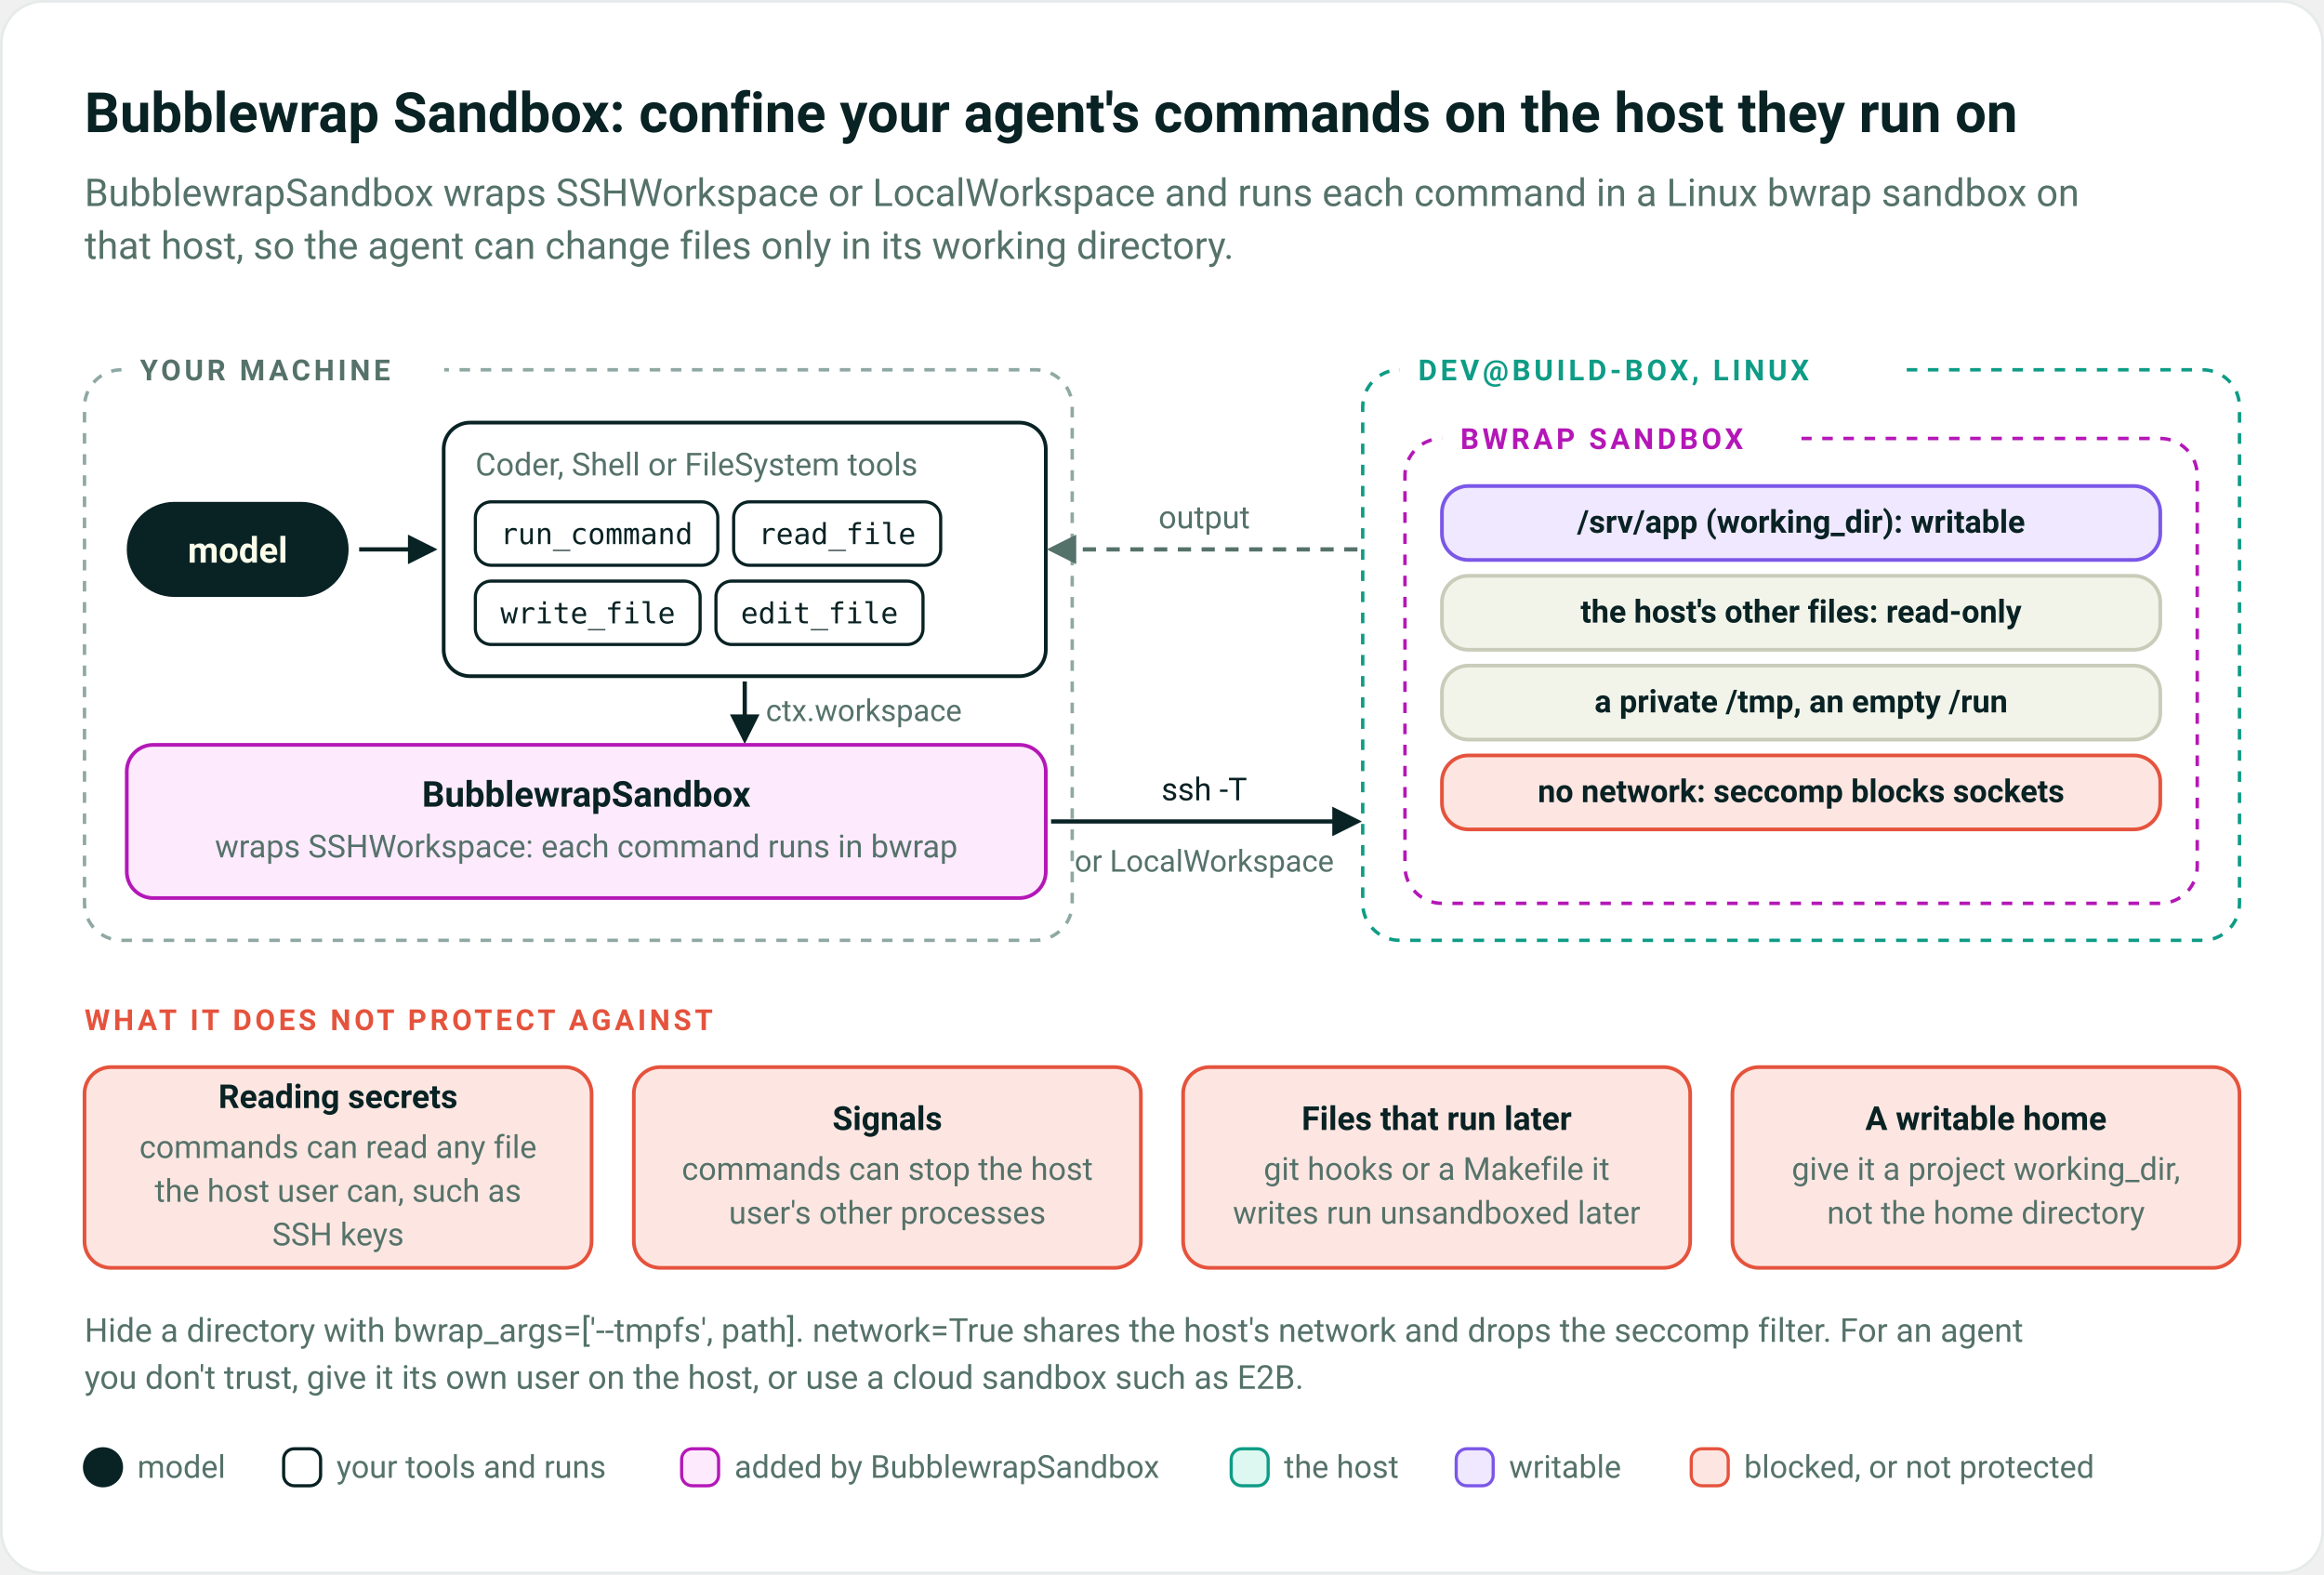
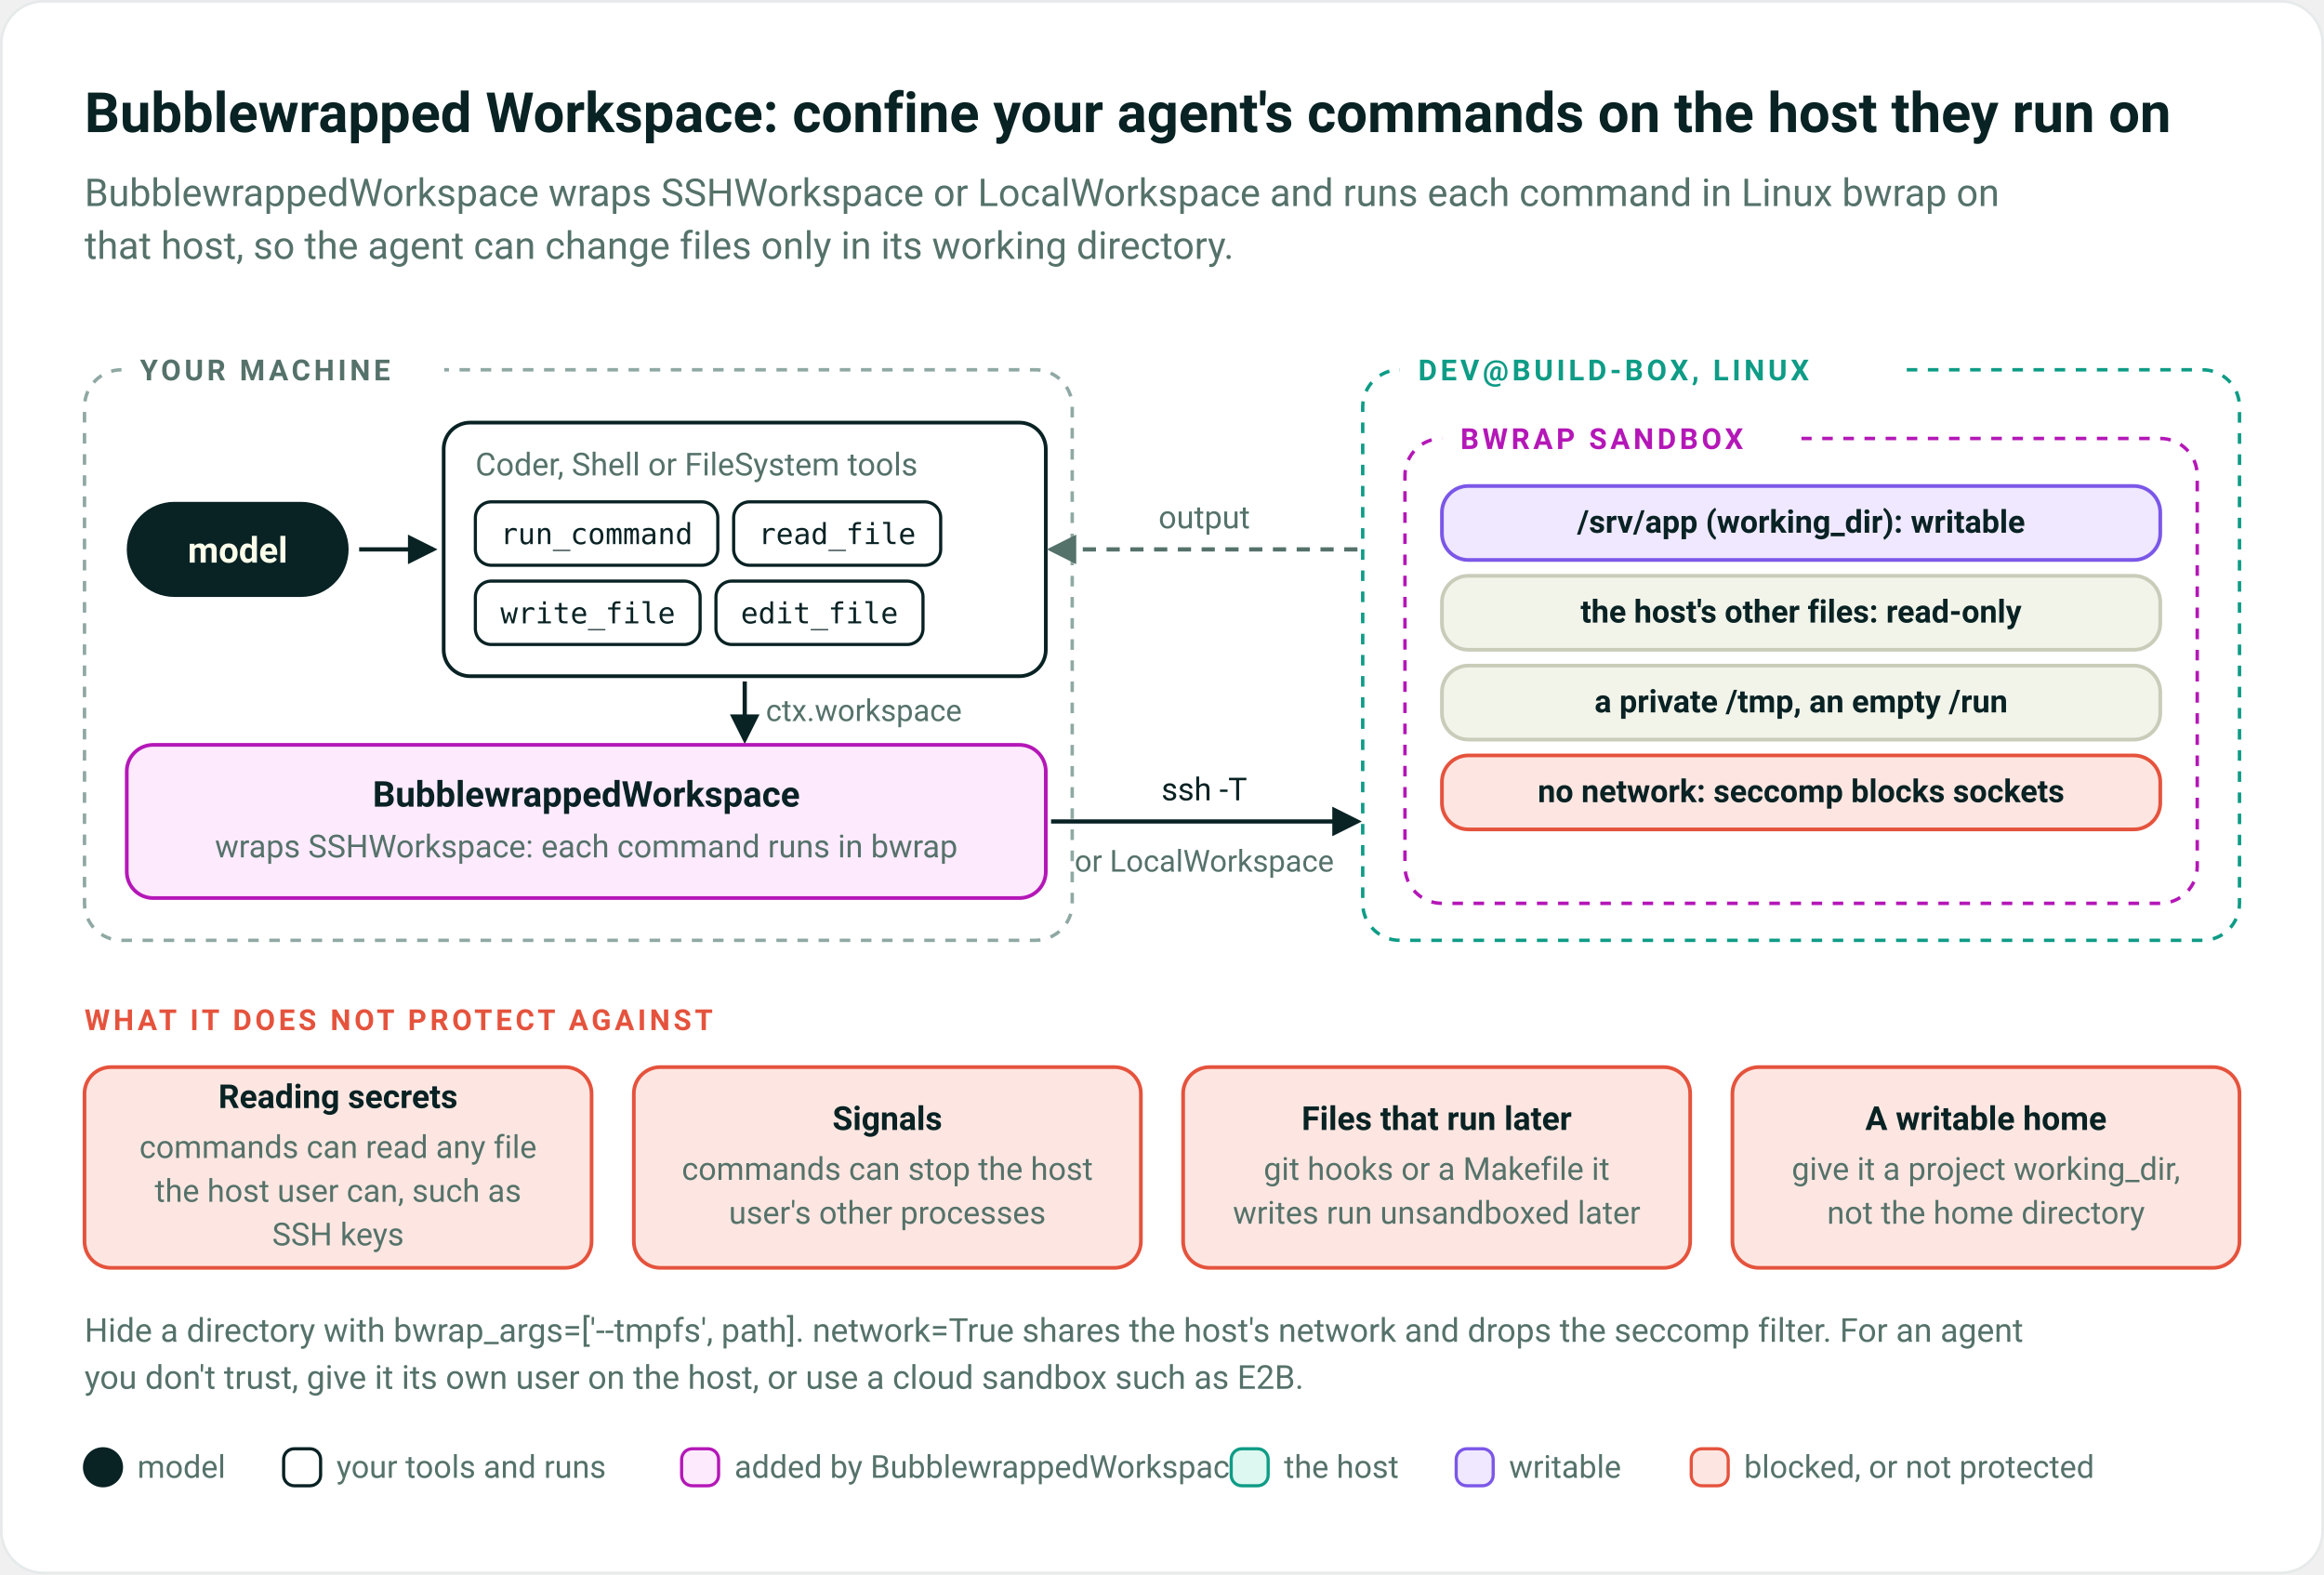
<svg xmlns="http://www.w3.org/2000/svg" width="880" height="596" viewBox="0 0 880 596" role="img" aria-labelledby="t d">
  <defs>
    <marker id="ai" viewBox="0 0 10 10" refX="8.5" refY="5" markerWidth="7" markerHeight="7" orient="auto-start-reverse">
      <path d="M0 0L10 5L0 10z" fill="#092224" />
    </marker>
    <marker id="am" viewBox="0 0 10 10" refX="8.5" refY="5" markerWidth="7" markerHeight="7" orient="auto-start-reverse">
      <path d="M0 0L10 5L0 10z" fill="#55726A" />
    </marker>
    <marker id="al" viewBox="0 0 10 10" refX="8.5" refY="5" markerWidth="7" markerHeight="7" orient="auto-start-reverse">
      <path d="M0 0L10 5L0 10z" fill="#B417B7" />
    </marker>
    <marker id="al2" viewBox="0 0 10 10" refX="8.5" refY="5" markerWidth="7" markerHeight="7" orient="auto-start-reverse">
      <path d="M0 0L10 5L0 10z" fill="#E520E9" />
    </marker>
    <marker id="ap" viewBox="0 0 10 10" refX="8.5" refY="5" markerWidth="7" markerHeight="7" orient="auto-start-reverse">
      <path d="M0 0L10 5L0 10z" fill="#7B57E8" />
    </marker>
    <marker id="aa" viewBox="0 0 10 10" refX="8.5" refY="5" markerWidth="7" markerHeight="7" orient="auto-start-reverse">
      <path d="M0 0L10 5L0 10z" fill="#0E9C86" />
    </marker>
    <marker id="ac" viewBox="0 0 10 10" refX="8.5" refY="5" markerWidth="7" markerHeight="7" orient="auto-start-reverse">
      <path d="M0 0L10 5L0 10z" fill="#E5533D" />
    </marker>
    <marker id="af" viewBox="0 0 10 10" refX="8.5" refY="5" markerWidth="7" markerHeight="7" orient="auto-start-reverse">
      <path d="M0 0L10 5L0 10z" fill="#8FA8A3" />
    </marker>
    <marker id="ao" viewBox="0 0 10 10" refX="8.5" refY="5" markerWidth="7" markerHeight="7" orient="auto-start-reverse">
      <path d="M0 0L10 5L0 10z" fill="#97998B" />
    </marker>
  </defs>
  <rect x="0.5" y="0.5" width="879" height="595" rx="16" fill="#FFFFFF" stroke="#E6EAEA" />
-   <text x="32" y="50" font-size="21" fill="#092224" text-anchor="start" font-weight="700" font-family="ui-sans-serif, system-ui, -apple-system, 'Segoe UI', Roboto, Helvetica, Arial, sans-serif">Bubblewrap Sandbox: confine your agent's commands on the host they run on</text>
-   <text x="32" y="78" font-size="14.5" fill="#55726A" text-anchor="start" font-weight="400" font-family="ui-sans-serif, system-ui, -apple-system, 'Segoe UI', Roboto, Helvetica, Arial, sans-serif">BubblewrapSandbox wraps SSHWorkspace or LocalWorkspace and runs each command in a Linux bwrap sandbox on</text>
+   <text x="32" y="50" font-size="21" fill="#092224" text-anchor="start" font-weight="700" font-family="ui-sans-serif, system-ui, -apple-system, 'Segoe UI', Roboto, Helvetica, Arial, sans-serif">Bubblewrapped Workspace: confine your agent's commands on the host they run on</text>
+   <text x="32" y="78" font-size="14.5" fill="#55726A" text-anchor="start" font-weight="400" font-family="ui-sans-serif, system-ui, -apple-system, 'Segoe UI', Roboto, Helvetica, Arial, sans-serif">BubblewrappedWorkspace wraps SSHWorkspace or LocalWorkspace and runs each command in Linux bwrap on</text>
  <text x="32" y="98" font-size="14.5" fill="#55726A" text-anchor="start" font-weight="400" font-family="ui-sans-serif, system-ui, -apple-system, 'Segoe UI', Roboto, Helvetica, Arial, sans-serif">that host, so the agent can change files only in its working directory.</text>
  <rect x="32" y="140" width="374" height="216" rx="14" fill="none" stroke="#8FA8A3" stroke-width="1.3" stroke-dasharray="4 4" />
  <rect x="46" y="132" width="122.2" height="16" rx="4" fill="#FFFFFF" />
  <text letter-spacing="1.3" x="53" y="144" font-size="11" fill="#55726A" text-anchor="start" font-weight="700" font-family="ui-sans-serif, system-ui, -apple-system, 'Segoe UI', Roboto, Helvetica, Arial, sans-serif">YOUR MACHINE</text>
  <rect x="516" y="140" width="332" height="216" rx="14" fill="none" stroke="#0E9C86" stroke-width="1.3" stroke-dasharray="4 4" />
  <rect x="530" y="132" width="188.3" height="16" rx="4" fill="#FFFFFF" />
  <text letter-spacing="1.3" x="537" y="144" font-size="11" fill="#0E9C86" text-anchor="start" font-weight="700" font-family="ui-sans-serif, system-ui, -apple-system, 'Segoe UI', Roboto, Helvetica, Arial, sans-serif">DEV@BUILD-BOX, LINUX</text>
  <rect x="48" y="190" width="84" height="36" rx="18" fill="#092224" />
  <text x="90" y="213" font-size="13.5" fill="#FBFFEA" text-anchor="middle" font-weight="700" font-family="ui-sans-serif, system-ui, -apple-system, 'Segoe UI', Roboto, Helvetica, Arial, sans-serif">model</text>
  <line x1="136" y1="208" x2="164" y2="208" stroke="#092224" stroke-width="1.6" marker-end="url(#ai)" />
  <rect x="168" y="160" width="228" height="96" rx="10" fill="#FFFFFF" stroke="#092224" stroke-width="1.4" />
  <text x="180" y="180" font-size="12" fill="#55726A" text-anchor="start" font-weight="400" font-family="ui-sans-serif, system-ui, -apple-system, 'Segoe UI', Roboto, Helvetica, Arial, sans-serif">Coder, Shell or FileSystem tools</text>
  <rect x="180" y="190" width="91.8" height="24" rx="6" fill="#FFFFFF" stroke="#092224" stroke-width="1.2" />
  <text x="225.9" y="206" font-size="11" fill="#092224" text-anchor="middle" font-weight="500" font-family="ui-monospace, 'SF Mono', Menlo, Consolas, monospace">run_command</text>
  <rect x="277.8" y="190" width="78.4" height="24" rx="6" fill="#FFFFFF" stroke="#092224" stroke-width="1.2" />
  <text x="317" y="206" font-size="11" fill="#092224" text-anchor="middle" font-weight="500" font-family="ui-monospace, 'SF Mono', Menlo, Consolas, monospace">read_file</text>
  <rect x="180" y="220" width="85.1" height="24" rx="6" fill="#FFFFFF" stroke="#092224" stroke-width="1.2" />
  <text x="222.6" y="236" font-size="11" fill="#092224" text-anchor="middle" font-weight="500" font-family="ui-monospace, 'SF Mono', Menlo, Consolas, monospace">write_file</text>
  <rect x="271.1" y="220" width="78.4" height="24" rx="6" fill="#FFFFFF" stroke="#092224" stroke-width="1.2" />
  <text x="310.3" y="236" font-size="11" fill="#092224" text-anchor="middle" font-weight="500" font-family="ui-monospace, 'SF Mono', Menlo, Consolas, monospace">edit_file</text>
  <line x1="282" y1="258" x2="282" y2="280" stroke="#092224" stroke-width="1.6" marker-end="url(#ai)" />
  <text x="290" y="273" font-size="11.5" fill="#55726A" text-anchor="start" font-weight="400" font-family="ui-sans-serif, system-ui, -apple-system, 'Segoe UI', Roboto, Helvetica, Arial, sans-serif">ctx.workspace</text>
  <rect x="48" y="282" width="348" height="58" rx="10" fill="#FDEAFD" stroke="#B417B7" stroke-width="1.4" />
-   <text x="222" y="305.4" font-size="13.5" fill="#092224" text-anchor="middle" font-weight="600" font-family="ui-sans-serif, system-ui, -apple-system, 'Segoe UI', Roboto, Helvetica, Arial, sans-serif">BubblewrapSandbox</text>
+   <text x="222" y="305.4" font-size="13.5" fill="#092224" text-anchor="middle" font-weight="600" font-family="ui-sans-serif, system-ui, -apple-system, 'Segoe UI', Roboto, Helvetica, Arial, sans-serif">BubblewrappedWorkspace</text>
  <text x="222" y="324.6" font-size="12" fill="#55726A" text-anchor="middle" font-weight="400" font-family="ui-sans-serif, system-ui, -apple-system, 'Segoe UI', Roboto, Helvetica, Arial, sans-serif">wraps SSHWorkspace: each command runs in bwrap</text>
  <line x1="398" y1="311" x2="514" y2="311" stroke="#092224" stroke-width="1.6" marker-end="url(#ai)" />
  <text x="456" y="303" font-size="12" fill="#092224" text-anchor="middle" font-weight="400" font-family="ui-sans-serif, system-ui, -apple-system, 'Segoe UI', Roboto, Helvetica, Arial, sans-serif">ssh -T</text>
  <text x="456" y="330" font-size="11.5" fill="#55726A" text-anchor="middle" font-weight="400" font-family="ui-sans-serif, system-ui, -apple-system, 'Segoe UI', Roboto, Helvetica, Arial, sans-serif">or LocalWorkspace</text>
  <line x1="514" y1="208" x2="398" y2="208" stroke="#55726A" stroke-width="1.6" stroke-dasharray="5 4" marker-end="url(#am)" />
  <text x="456" y="200" font-size="12" fill="#55726A" text-anchor="middle" font-weight="400" font-family="ui-sans-serif, system-ui, -apple-system, 'Segoe UI', Roboto, Helvetica, Arial, sans-serif">output</text>
  <rect x="532" y="166" width="300" height="176" rx="14" fill="none" stroke="#B417B7" stroke-width="1.3" stroke-dasharray="4 4" />
  <rect x="546" y="158" width="136.1" height="16" rx="4" fill="#FFFFFF" />
  <text letter-spacing="1.3" x="553" y="170" font-size="11" fill="#B417B7" text-anchor="start" font-weight="700" font-family="ui-sans-serif, system-ui, -apple-system, 'Segoe UI', Roboto, Helvetica, Arial, sans-serif">BWRAP SANDBOX</text>
  <rect x="546" y="184" width="272" height="28" rx="10" fill="#EFE8FF" stroke="#7B57E8" stroke-width="1.4" />
  <text x="682" y="201.7" font-size="12" fill="#092224" text-anchor="middle" font-weight="600" font-family="ui-sans-serif, system-ui, -apple-system, 'Segoe UI', Roboto, Helvetica, Arial, sans-serif">/srv/app (working_dir): writable</text>
  <rect x="546" y="218" width="272" height="28" rx="10" fill="#F2F4EA" stroke="#C8CCB9" stroke-width="1.4" />
  <text x="682" y="235.7" font-size="12" fill="#092224" text-anchor="middle" font-weight="600" font-family="ui-sans-serif, system-ui, -apple-system, 'Segoe UI', Roboto, Helvetica, Arial, sans-serif">the host's other files: read-only</text>
  <rect x="546" y="252" width="272" height="28" rx="10" fill="#F2F4EA" stroke="#C8CCB9" stroke-width="1.4" />
  <text x="682" y="269.7" font-size="12" fill="#092224" text-anchor="middle" font-weight="600" font-family="ui-sans-serif, system-ui, -apple-system, 'Segoe UI', Roboto, Helvetica, Arial, sans-serif">a private /tmp, an empty /run</text>
  <rect x="546" y="286" width="272" height="28" rx="10" fill="#FDE6E1" stroke="#E5533D" stroke-width="1.4" />
  <text x="682" y="303.7" font-size="12" fill="#092224" text-anchor="middle" font-weight="600" font-family="ui-sans-serif, system-ui, -apple-system, 'Segoe UI', Roboto, Helvetica, Arial, sans-serif">no network: seccomp blocks sockets</text>
  <text letter-spacing="1.3" x="32" y="390" font-size="11" fill="#E5533D" text-anchor="start" font-weight="700" font-family="ui-sans-serif, system-ui, -apple-system, 'Segoe UI', Roboto, Helvetica, Arial, sans-serif">WHAT IT DOES NOT PROTECT AGAINST</text>
  <rect x="32" y="404" width="192" height="76" rx="10" fill="#FDE6E1" stroke="#E5533D" stroke-width="1.4" />
  <text x="128" y="419.5" font-size="12.5" fill="#092224" text-anchor="middle" font-weight="600" font-family="ui-sans-serif, system-ui, -apple-system, 'Segoe UI', Roboto, Helvetica, Arial, sans-serif">Reading secrets</text>
  <text x="128" y="438.4" font-size="12" fill="#55726A" text-anchor="middle" font-weight="400" font-family="ui-sans-serif, system-ui, -apple-system, 'Segoe UI', Roboto, Helvetica, Arial, sans-serif">commands can read any file</text>
  <text x="128" y="455" font-size="12" fill="#55726A" text-anchor="middle" font-weight="400" font-family="ui-sans-serif, system-ui, -apple-system, 'Segoe UI', Roboto, Helvetica, Arial, sans-serif">the host user can, such as</text>
  <text x="128" y="471.5" font-size="12" fill="#55726A" text-anchor="middle" font-weight="400" font-family="ui-sans-serif, system-ui, -apple-system, 'Segoe UI', Roboto, Helvetica, Arial, sans-serif">SSH keys</text>
  <rect x="240" y="404" width="192" height="76" rx="10" fill="#FDE6E1" stroke="#E5533D" stroke-width="1.4" />
  <text x="336" y="427.8" font-size="12.5" fill="#092224" text-anchor="middle" font-weight="600" font-family="ui-sans-serif, system-ui, -apple-system, 'Segoe UI', Roboto, Helvetica, Arial, sans-serif">Signals</text>
  <text x="336" y="446.7" font-size="12" fill="#55726A" text-anchor="middle" font-weight="400" font-family="ui-sans-serif, system-ui, -apple-system, 'Segoe UI', Roboto, Helvetica, Arial, sans-serif">commands can stop the host</text>
  <text x="336" y="463.3" font-size="12" fill="#55726A" text-anchor="middle" font-weight="400" font-family="ui-sans-serif, system-ui, -apple-system, 'Segoe UI', Roboto, Helvetica, Arial, sans-serif">user's other processes</text>
  <rect x="448" y="404" width="192" height="76" rx="10" fill="#FDE6E1" stroke="#E5533D" stroke-width="1.4" />
  <text x="544" y="427.8" font-size="12.5" fill="#092224" text-anchor="middle" font-weight="600" font-family="ui-sans-serif, system-ui, -apple-system, 'Segoe UI', Roboto, Helvetica, Arial, sans-serif">Files that run later</text>
  <text x="544" y="446.7" font-size="12" fill="#55726A" text-anchor="middle" font-weight="400" font-family="ui-sans-serif, system-ui, -apple-system, 'Segoe UI', Roboto, Helvetica, Arial, sans-serif">git hooks or a Makefile it</text>
  <text x="544" y="463.3" font-size="12" fill="#55726A" text-anchor="middle" font-weight="400" font-family="ui-sans-serif, system-ui, -apple-system, 'Segoe UI', Roboto, Helvetica, Arial, sans-serif">writes run unsandboxed later</text>
  <rect x="656" y="404" width="192" height="76" rx="10" fill="#FDE6E1" stroke="#E5533D" stroke-width="1.4" />
  <text x="752" y="427.8" font-size="12.5" fill="#092224" text-anchor="middle" font-weight="600" font-family="ui-sans-serif, system-ui, -apple-system, 'Segoe UI', Roboto, Helvetica, Arial, sans-serif">A writable home</text>
  <text x="752" y="446.7" font-size="12" fill="#55726A" text-anchor="middle" font-weight="400" font-family="ui-sans-serif, system-ui, -apple-system, 'Segoe UI', Roboto, Helvetica, Arial, sans-serif">give it a project working_dir,</text>
  <text x="752" y="463.3" font-size="12" fill="#55726A" text-anchor="middle" font-weight="400" font-family="ui-sans-serif, system-ui, -apple-system, 'Segoe UI', Roboto, Helvetica, Arial, sans-serif">not the home directory</text>
  <text x="32" y="508" font-size="12.5" fill="#55726A" text-anchor="start" font-weight="400" font-family="ui-sans-serif, system-ui, -apple-system, 'Segoe UI', Roboto, Helvetica, Arial, sans-serif">Hide a directory with bwrap_args=['--tmpfs', path]. network=True shares the host's network and drops the seccomp filter. For an agent</text>
  <text x="32" y="525.8" font-size="12.5" fill="#55726A" text-anchor="start" font-weight="400" font-family="ui-sans-serif, system-ui, -apple-system, 'Segoe UI', Roboto, Helvetica, Arial, sans-serif">you don't trust, give it its own user on the host, or use a cloud sandbox such as E2B.</text>
  <rect x="32" y="548.5" width="14" height="14" rx="7" fill="#092224" stroke="#092224" stroke-width="1.2" />
  <text x="52" y="559.5" font-size="12" fill="#55726A" text-anchor="start" font-weight="400" font-family="ui-sans-serif, system-ui, -apple-system, 'Segoe UI', Roboto, Helvetica, Arial, sans-serif">model</text>
  <rect x="107.4" y="548.5" width="14" height="14" rx="4" fill="#FFFFFF" stroke="#092224" stroke-width="1.2" />
  <text x="127.4" y="559.5" font-size="12" fill="#55726A" text-anchor="start" font-weight="400" font-family="ui-sans-serif, system-ui, -apple-system, 'Segoe UI', Roboto, Helvetica, Arial, sans-serif">your tools and runs</text>
  <rect x="258.1" y="548.5" width="14" height="14" rx="4" fill="#FDEAFD" stroke="#B417B7" stroke-width="1.2" />
-   <text x="278.1" y="559.5" font-size="12" fill="#55726A" text-anchor="start" font-weight="400" font-family="ui-sans-serif, system-ui, -apple-system, 'Segoe UI', Roboto, Helvetica, Arial, sans-serif">added by BubblewrapSandbox</text>
+   <text x="278.1" y="559.5" font-size="12" fill="#55726A" text-anchor="start" font-weight="400" font-family="ui-sans-serif, system-ui, -apple-system, 'Segoe UI', Roboto, Helvetica, Arial, sans-serif">added by BubblewrappedWorkspace</text>
  <rect x="466.2" y="548.5" width="14" height="14" rx="4" fill="#DDF8F0" stroke="#0E9C86" stroke-width="1.2" />
  <text x="486.2" y="559.5" font-size="12" fill="#55726A" text-anchor="start" font-weight="400" font-family="ui-sans-serif, system-ui, -apple-system, 'Segoe UI', Roboto, Helvetica, Arial, sans-serif">the host</text>
  <rect x="551.4" y="548.5" width="14" height="14" rx="4" fill="#EFE8FF" stroke="#7B57E8" stroke-width="1.2" />
  <text x="571.4" y="559.5" font-size="12" fill="#55726A" text-anchor="start" font-weight="400" font-family="ui-sans-serif, system-ui, -apple-system, 'Segoe UI', Roboto, Helvetica, Arial, sans-serif">writable</text>
  <rect x="640.4" y="548.5" width="14" height="14" rx="4" fill="#FDE6E1" stroke="#E5533D" stroke-width="1.2" />
  <text x="660.4" y="559.5" font-size="12" fill="#55726A" text-anchor="start" font-weight="400" font-family="ui-sans-serif, system-ui, -apple-system, 'Segoe UI', Roboto, Helvetica, Arial, sans-serif">blocked, or not protected</text>
</svg>
